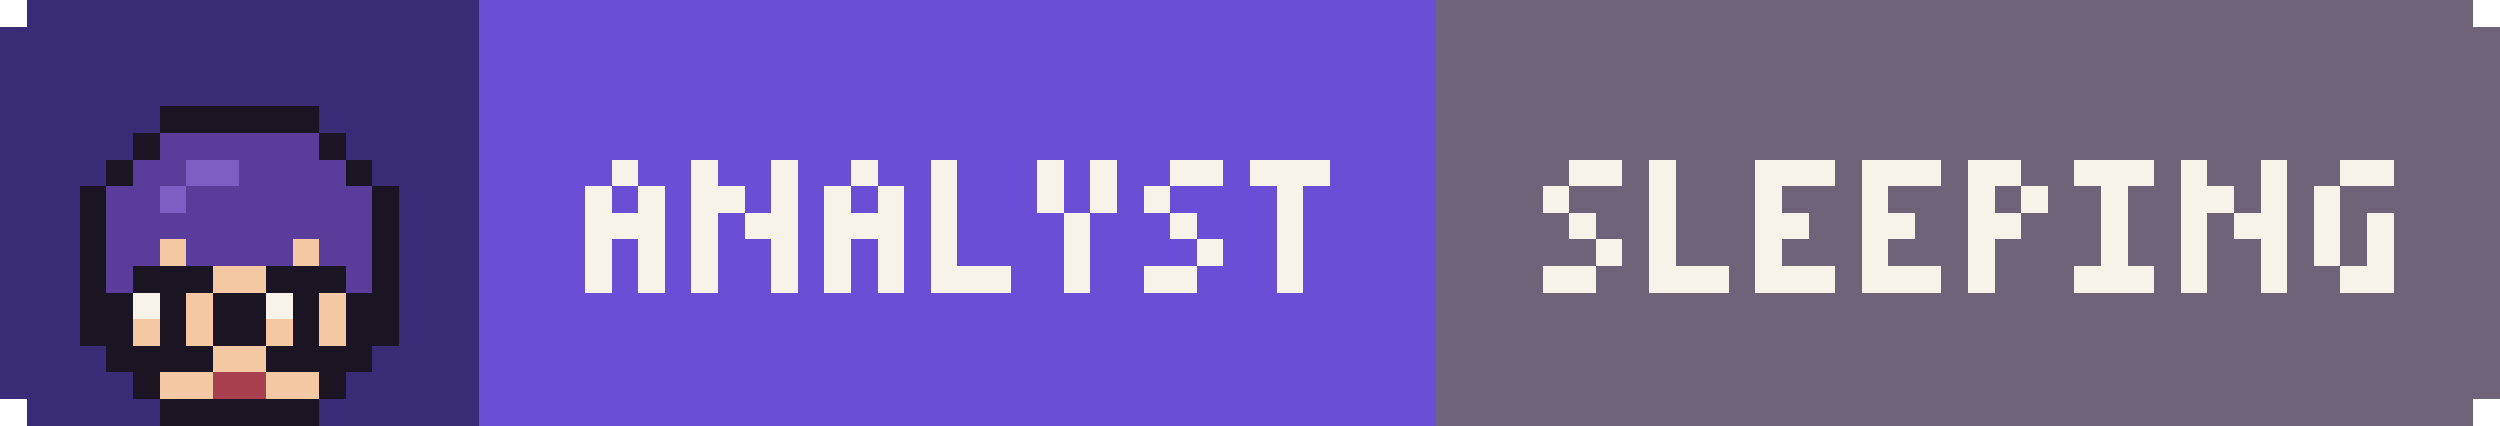
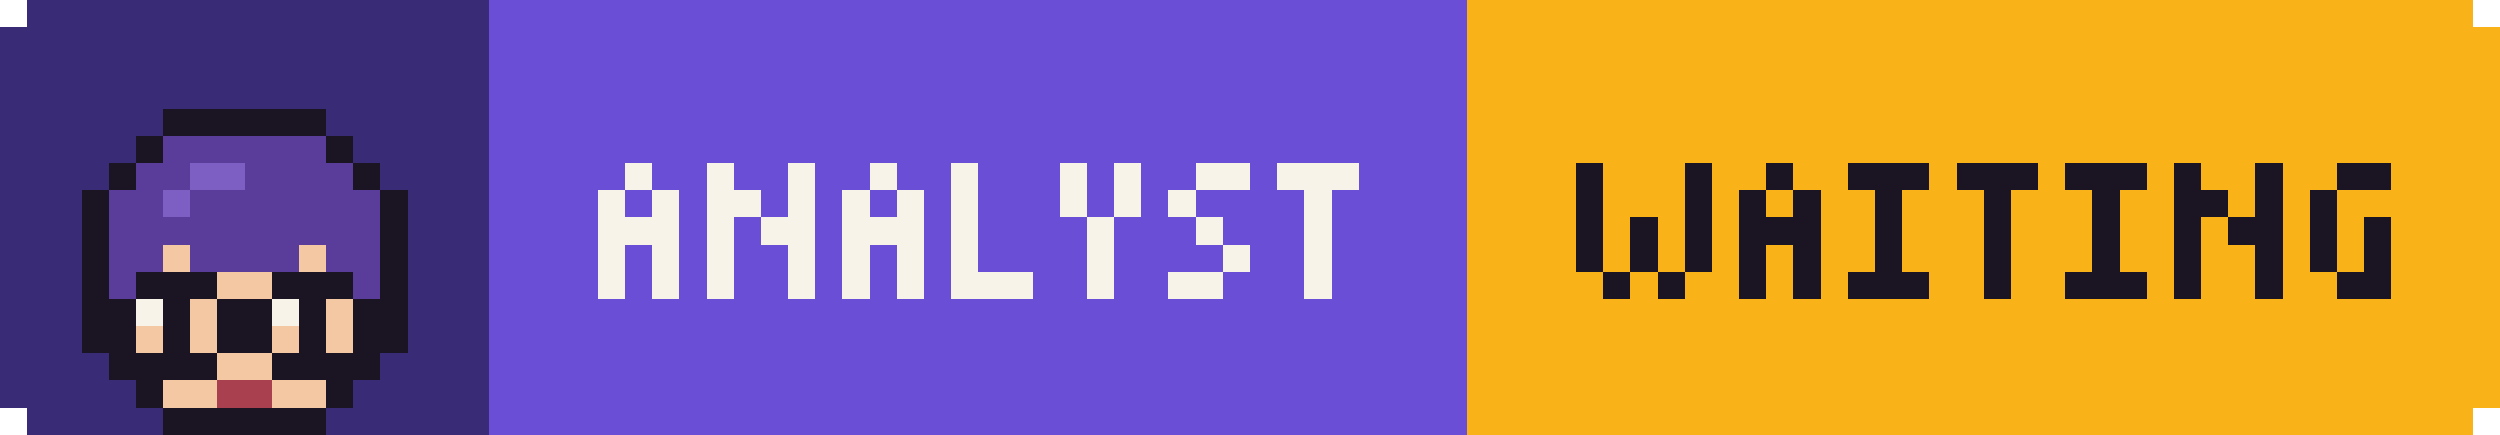
- <svg xmlns="http://www.w3.org/2000/svg" width="188" height="32" viewBox="0 0 94 16" role="img" aria-labelledby="t d">
+ <svg xmlns="http://www.w3.org/2000/svg" width="184" height="32" viewBox="0 0 92 16" role="img" aria-labelledby="t d">
  <style>svg{shape-rendering:crispEdges}text{font-family:'DotGothic16','PixelMplus10','Noto Sans JP','Hiragino Kaku Gothic ProN','Yu Gothic','Meiryo',ui-monospace,monospace;shape-rendering:auto;dominant-baseline:alphabetic}.blink{animation:blink 1.2s step-end infinite}@keyframes blink{50%{opacity:0}}@media (prefers-reduced-motion:reduce){.blink{animation:none}}</style>
  <g>
-     <path fill="#1a1423" d="M6 4h6v1h-6zM5 5h1v1h-1zM12 5h1v1h-1zM4 6h1v1h-1zM13 6h1v1h-1zM3 7h1v1h-1zM14 7h1v1h-1zM3 8h1v1h-1zM14 8h1v1h-1zM3 9h1v1h-1zM14 9h1v1h-1zM3 10h1v1h-1zM5 10h3v1h-3zM10 10h3v1h-3zM14 10h1v1h-1zM3 11h2v1h-2zM6 11h1v1h-1zM8 11h2v1h-2zM11 11h1v1h-1zM13 11h2v1h-2zM3 12h2v1h-2zM6 12h1v1h-1zM8 12h2v1h-2zM11 12h1v1h-1zM13 12h2v1h-2zM4 13h4v1h-4zM10 13h4v1h-4zM5 14h1v1h-1zM12 14h1v1h-1zM6 15h6v1h-6z" />
+     <path fill="#1a1423" d="M6 4h6v1h-6zM5 5h1v1h-1zM12 5h1v1h-1zM4 6h1v1h-1zM13 6h1v1h-1zM58 6h1v1h-1zM62 6h1v1h-1zM65 6h1v1h-1zM68 6h3v1h-3zM72 6h3v1h-3zM76 6h3v1h-3zM80 6h1v1h-1zM83 6h1v1h-1zM86 6h2v1h-2zM3 7h1v1h-1zM14 7h1v1h-1zM58 7h1v1h-1zM62 7h1v1h-1zM64 7h1v1h-1zM66 7h1v1h-1zM69 7h1v1h-1zM73 7h1v1h-1zM77 7h1v1h-1zM80 7h2v1h-2zM83 7h1v1h-1zM85 7h1v1h-1zM3 8h1v1h-1zM14 8h1v1h-1zM58 8h1v1h-1zM60 8h1v1h-1zM62 8h1v1h-1zM64 8h3v1h-3zM69 8h1v1h-1zM73 8h1v1h-1zM77 8h1v1h-1zM80 8h1v1h-1zM82 8h2v1h-2zM85 8h1v1h-1zM87 8h1v1h-1zM3 9h1v1h-1zM14 9h1v1h-1zM58 9h1v1h-1zM60 9h1v1h-1zM62 9h1v1h-1zM64 9h1v1h-1zM66 9h1v1h-1zM69 9h1v1h-1zM73 9h1v1h-1zM77 9h1v1h-1zM80 9h1v1h-1zM83 9h1v1h-1zM85 9h1v1h-1zM87 9h1v1h-1zM3 10h1v1h-1zM5 10h3v1h-3zM10 10h3v1h-3zM14 10h1v1h-1zM59 10h1v1h-1zM61 10h1v1h-1zM64 10h1v1h-1zM66 10h1v1h-1zM68 10h3v1h-3zM73 10h1v1h-1zM76 10h3v1h-3zM80 10h1v1h-1zM83 10h1v1h-1zM86 10h2v1h-2zM3 11h2v1h-2zM6 11h1v1h-1zM8 11h2v1h-2zM11 11h1v1h-1zM13 11h2v1h-2zM3 12h2v1h-2zM6 12h1v1h-1zM8 12h2v1h-2zM11 12h1v1h-1zM13 12h2v1h-2zM4 13h4v1h-4zM10 13h4v1h-4zM5 14h1v1h-1zM12 14h1v1h-1zM6 15h6v1h-6z" />
    <path fill="#3a2b76" d="M1 0h17v1h-17zM0 1h18v1h-18zM0 2h18v1h-18zM0 3h18v1h-18zM0 4h6v1h-6zM12 4h6v1h-6zM0 5h5v1h-5zM13 5h5v1h-5zM0 6h4v1h-4zM14 6h4v1h-4zM0 7h3v1h-3zM15 7h3v1h-3zM0 8h3v1h-3zM15 8h3v1h-3zM0 9h3v1h-3zM15 9h3v1h-3zM0 10h3v1h-3zM15 10h3v1h-3zM0 11h3v1h-3zM15 11h3v1h-3zM0 12h3v1h-3zM15 12h3v1h-3zM0 13h4v1h-4zM14 13h4v1h-4zM0 14h5v1h-5zM13 14h5v1h-5zM1 15h5v1h-5zM12 15h6v1h-6z" />
    <path fill="#5a3d9a" d="M6 5h6v1h-6zM5 6h2v1h-2zM9 6h4v1h-4zM4 7h2v1h-2zM7 7h7v1h-7zM4 8h10v1h-10zM4 9h2v1h-2zM7 9h4v1h-4zM12 9h2v1h-2zM4 10h1v1h-1zM13 10h1v1h-1z" />
    <path fill="#6a4fd6" d="M18 0h36v1h-36zM18 1h36v1h-36zM18 2h36v1h-36zM18 3h36v1h-36zM18 4h36v1h-36zM18 5h36v1h-36zM18 6h5v1h-5zM24 6h2v1h-2zM27 6h2v1h-2zM30 6h2v1h-2zM33 6h2v1h-2zM36 6h3v1h-3zM40 6h1v1h-1zM42 6h2v1h-2zM46 6h1v1h-1zM50 6h4v1h-4zM18 7h4v1h-4zM23 7h1v1h-1zM25 7h1v1h-1zM28 7h1v1h-1zM30 7h1v1h-1zM32 7h1v1h-1zM34 7h1v1h-1zM36 7h3v1h-3zM40 7h1v1h-1zM42 7h1v1h-1zM44 7h4v1h-4zM49 7h5v1h-5zM18 8h4v1h-4zM25 8h1v1h-1zM27 8h1v1h-1zM30 8h1v1h-1zM34 8h1v1h-1zM36 8h4v1h-4zM41 8h3v1h-3zM45 8h3v1h-3zM49 8h5v1h-5zM18 9h4v1h-4zM23 9h1v1h-1zM25 9h1v1h-1zM27 9h2v1h-2zM30 9h1v1h-1zM32 9h1v1h-1zM34 9h1v1h-1zM36 9h4v1h-4zM41 9h4v1h-4zM46 9h2v1h-2zM49 9h5v1h-5zM18 10h4v1h-4zM23 10h1v1h-1zM25 10h1v1h-1zM27 10h2v1h-2zM30 10h1v1h-1zM32 10h1v1h-1zM34 10h1v1h-1zM38 10h2v1h-2zM41 10h2v1h-2zM45 10h3v1h-3zM49 10h5v1h-5zM18 11h36v1h-36zM18 12h36v1h-36zM18 13h36v1h-36zM18 14h36v1h-36zM18 15h36v1h-36z" />
-     <path fill="#6e6378" d="M54 0h39v1h-39zM54 1h40v1h-40zM54 2h40v1h-40zM54 3h40v1h-40zM54 4h40v1h-40zM54 5h40v1h-40zM54 6h5v1h-5zM61 6h1v1h-1zM63 6h3v1h-3zM69 6h1v1h-1zM73 6h1v1h-1zM76 6h2v1h-2zM81 6h1v1h-1zM83 6h2v1h-2zM86 6h2v1h-2zM90 6h4v1h-4zM54 7h4v1h-4zM59 7h3v1h-3zM63 7h3v1h-3zM67 7h3v1h-3zM71 7h3v1h-3zM75 7h1v1h-1zM77 7h2v1h-2zM80 7h2v1h-2zM84 7h1v1h-1zM86 7h1v1h-1zM88 7h6v1h-6zM54 8h5v1h-5zM60 8h2v1h-2zM63 8h3v1h-3zM68 8h2v1h-2zM72 8h2v1h-2zM76 8h3v1h-3zM80 8h2v1h-2zM83 8h1v1h-1zM86 8h1v1h-1zM88 8h1v1h-1zM90 8h4v1h-4zM54 9h6v1h-6zM61 9h1v1h-1zM63 9h3v1h-3zM67 9h3v1h-3zM71 9h3v1h-3zM75 9h4v1h-4zM80 9h2v1h-2zM83 9h2v1h-2zM86 9h1v1h-1zM88 9h1v1h-1zM90 9h4v1h-4zM54 10h4v1h-4zM60 10h2v1h-2zM65 10h1v1h-1zM69 10h1v1h-1zM73 10h1v1h-1zM75 10h3v1h-3zM81 10h1v1h-1zM83 10h2v1h-2zM86 10h2v1h-2zM90 10h4v1h-4zM54 11h40v1h-40zM54 12h40v1h-40zM54 13h40v1h-40zM54 14h40v1h-40zM54 15h39v1h-39z" />
    <path fill="#7d5fc4" d="M7 6h2v1h-2zM6 7h1v1h-1z" />
    <path fill="#a8404f" d="M8 14h2v1h-2z" />
    <path fill="#f5c8a4" d="M6 9h1v1h-1zM11 9h1v1h-1zM8 10h2v1h-2zM7 11h1v1h-1zM12 11h1v1h-1zM5 12h1v1h-1zM7 12h1v1h-1zM10 12h1v1h-1zM12 12h1v1h-1zM8 13h2v1h-2zM6 14h2v1h-2zM10 14h2v1h-2z" />
-     <path fill="#f7f3e9" d="M23 6h1v1h-1zM26 6h1v1h-1zM29 6h1v1h-1zM32 6h1v1h-1zM35 6h1v1h-1zM39 6h1v1h-1zM41 6h1v1h-1zM44 6h2v1h-2zM47 6h3v1h-3zM59 6h2v1h-2zM62 6h1v1h-1zM66 6h3v1h-3zM70 6h3v1h-3zM74 6h2v1h-2zM78 6h3v1h-3zM82 6h1v1h-1zM85 6h1v1h-1zM88 6h2v1h-2zM22 7h1v1h-1zM24 7h1v1h-1zM26 7h2v1h-2zM29 7h1v1h-1zM31 7h1v1h-1zM33 7h1v1h-1zM35 7h1v1h-1zM39 7h1v1h-1zM41 7h1v1h-1zM43 7h1v1h-1zM48 7h1v1h-1zM58 7h1v1h-1zM62 7h1v1h-1zM66 7h1v1h-1zM70 7h1v1h-1zM74 7h1v1h-1zM76 7h1v1h-1zM79 7h1v1h-1zM82 7h2v1h-2zM85 7h1v1h-1zM87 7h1v1h-1zM22 8h3v1h-3zM26 8h1v1h-1zM28 8h2v1h-2zM31 8h3v1h-3zM35 8h1v1h-1zM40 8h1v1h-1zM44 8h1v1h-1zM48 8h1v1h-1zM59 8h1v1h-1zM62 8h1v1h-1zM66 8h2v1h-2zM70 8h2v1h-2zM74 8h2v1h-2zM79 8h1v1h-1zM82 8h1v1h-1zM84 8h2v1h-2zM87 8h1v1h-1zM89 8h1v1h-1zM22 9h1v1h-1zM24 9h1v1h-1zM26 9h1v1h-1zM29 9h1v1h-1zM31 9h1v1h-1zM33 9h1v1h-1zM35 9h1v1h-1zM40 9h1v1h-1zM45 9h1v1h-1zM48 9h1v1h-1zM60 9h1v1h-1zM62 9h1v1h-1zM66 9h1v1h-1zM70 9h1v1h-1zM74 9h1v1h-1zM79 9h1v1h-1zM82 9h1v1h-1zM85 9h1v1h-1zM87 9h1v1h-1zM89 9h1v1h-1zM22 10h1v1h-1zM24 10h1v1h-1zM26 10h1v1h-1zM29 10h1v1h-1zM31 10h1v1h-1zM33 10h1v1h-1zM35 10h3v1h-3zM40 10h1v1h-1zM43 10h2v1h-2zM48 10h1v1h-1zM58 10h2v1h-2zM62 10h3v1h-3zM66 10h3v1h-3zM70 10h3v1h-3zM74 10h1v1h-1zM78 10h3v1h-3zM82 10h1v1h-1zM85 10h1v1h-1zM88 10h2v1h-2zM5 11h1v1h-1zM10 11h1v1h-1z" />
+     <path fill="#f7f3e9" d="M23 6h1v1h-1zM26 6h1v1h-1zM29 6h1v1h-1zM32 6h1v1h-1zM35 6h1v1h-1zM39 6h1v1h-1zM41 6h1v1h-1zM44 6h2v1h-2zM47 6h3v1h-3zM22 7h1v1h-1zM24 7h1v1h-1zM26 7h2v1h-2zM29 7h1v1h-1zM31 7h1v1h-1zM33 7h1v1h-1zM35 7h1v1h-1zM39 7h1v1h-1zM41 7h1v1h-1zM43 7h1v1h-1zM48 7h1v1h-1zM22 8h3v1h-3zM26 8h1v1h-1zM28 8h2v1h-2zM31 8h3v1h-3zM35 8h1v1h-1zM40 8h1v1h-1zM44 8h1v1h-1zM48 8h1v1h-1zM22 9h1v1h-1zM24 9h1v1h-1zM26 9h1v1h-1zM29 9h1v1h-1zM31 9h1v1h-1zM33 9h1v1h-1zM35 9h1v1h-1zM40 9h1v1h-1zM45 9h1v1h-1zM48 9h1v1h-1zM22 10h1v1h-1zM24 10h1v1h-1zM26 10h1v1h-1zM29 10h1v1h-1zM31 10h1v1h-1zM33 10h1v1h-1zM35 10h3v1h-3zM40 10h1v1h-1zM43 10h2v1h-2zM48 10h1v1h-1zM5 11h1v1h-1zM10 11h1v1h-1z" />
+     <path fill="#fab219" d="M54 0h37v1h-37zM54 1h38v1h-38zM54 2h38v1h-38zM54 3h38v1h-38zM54 4h38v1h-38zM54 5h38v1h-38zM54 6h4v1h-4zM59 6h3v1h-3zM63 6h2v1h-2zM66 6h2v1h-2zM71 6h1v1h-1zM75 6h1v1h-1zM79 6h1v1h-1zM81 6h2v1h-2zM84 6h2v1h-2zM88 6h4v1h-4zM54 7h4v1h-4zM59 7h3v1h-3zM63 7h1v1h-1zM65 7h1v1h-1zM67 7h2v1h-2zM70 7h3v1h-3zM74 7h3v1h-3zM78 7h2v1h-2zM82 7h1v1h-1zM84 7h1v1h-1zM86 7h6v1h-6zM54 8h4v1h-4zM59 8h1v1h-1zM61 8h1v1h-1zM63 8h1v1h-1zM67 8h2v1h-2zM70 8h3v1h-3zM74 8h3v1h-3zM78 8h2v1h-2zM81 8h1v1h-1zM84 8h1v1h-1zM86 8h1v1h-1zM88 8h4v1h-4zM54 9h4v1h-4zM59 9h1v1h-1zM61 9h1v1h-1zM63 9h1v1h-1zM65 9h1v1h-1zM67 9h2v1h-2zM70 9h3v1h-3zM74 9h3v1h-3zM78 9h2v1h-2zM81 9h2v1h-2zM84 9h1v1h-1zM86 9h1v1h-1zM88 9h4v1h-4zM54 10h5v1h-5zM60 10h1v1h-1zM62 10h2v1h-2zM65 10h1v1h-1zM67 10h1v1h-1zM71 10h2v1h-2zM74 10h2v1h-2zM79 10h1v1h-1zM81 10h2v1h-2zM84 10h2v1h-2zM88 10h4v1h-4zM54 11h38v1h-38zM54 12h38v1h-38zM54 13h38v1h-38zM54 14h38v1h-38zM54 15h37v1h-37z" />
  </g>
</svg>
